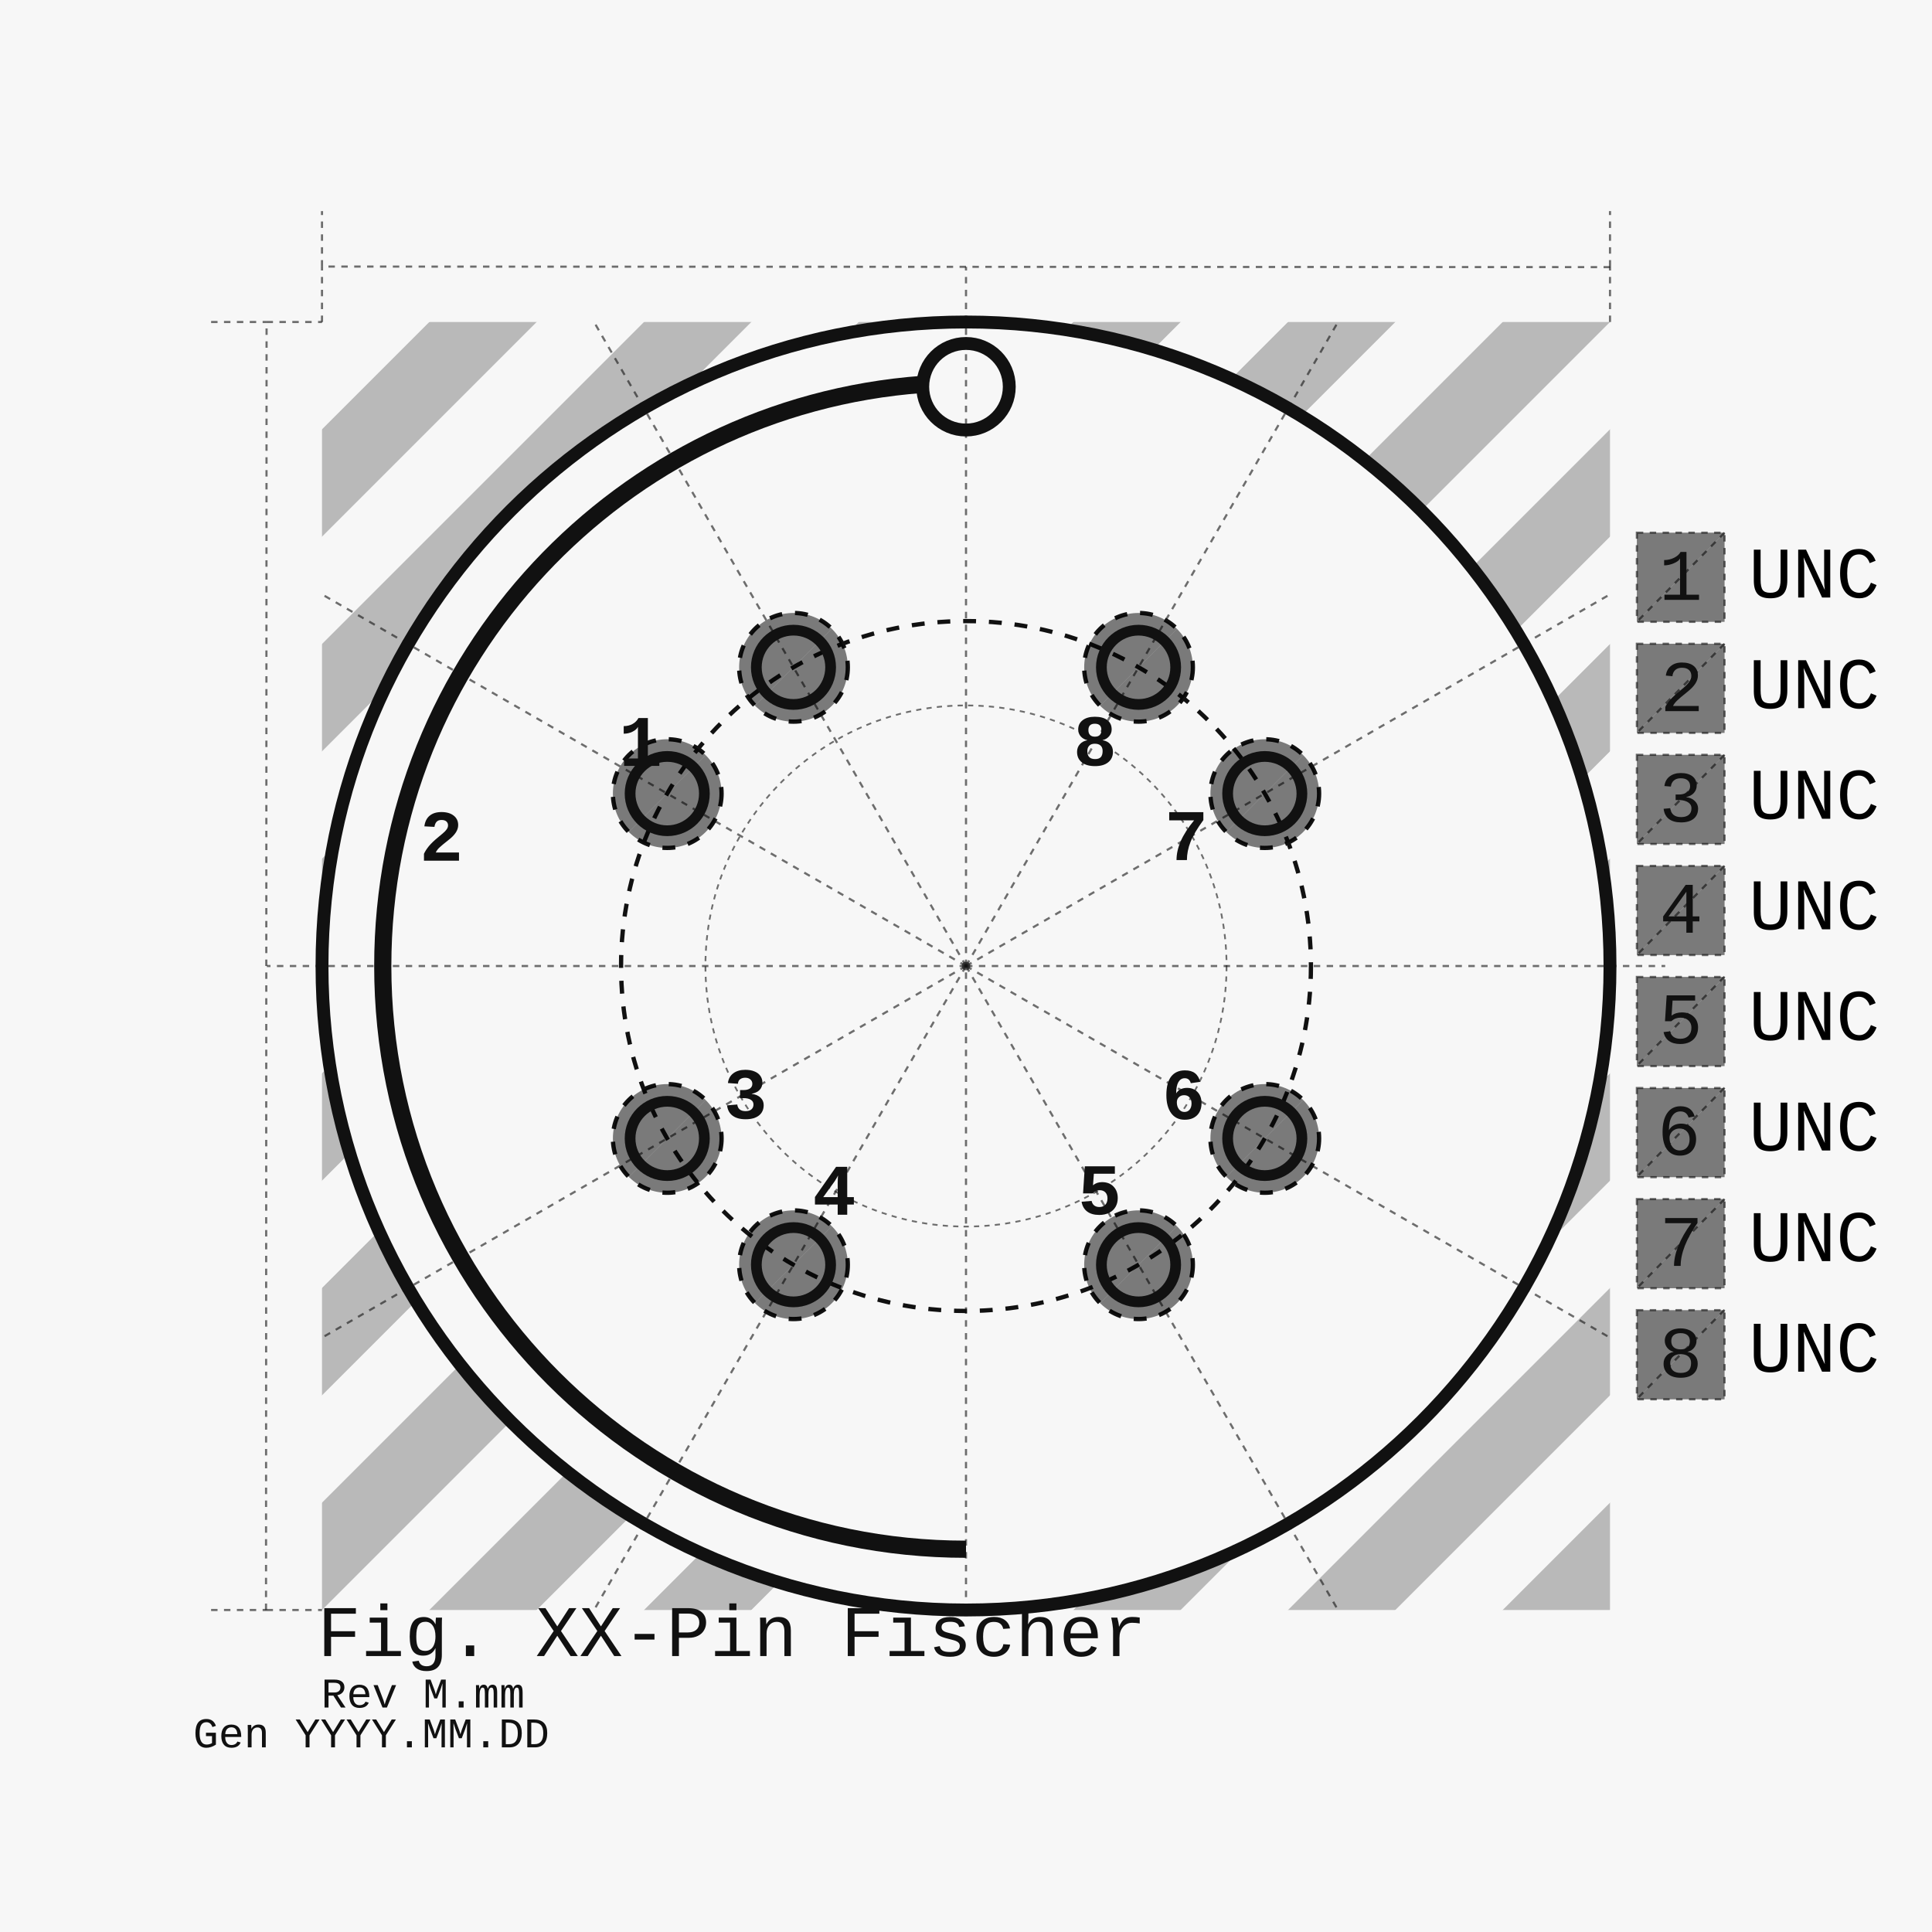
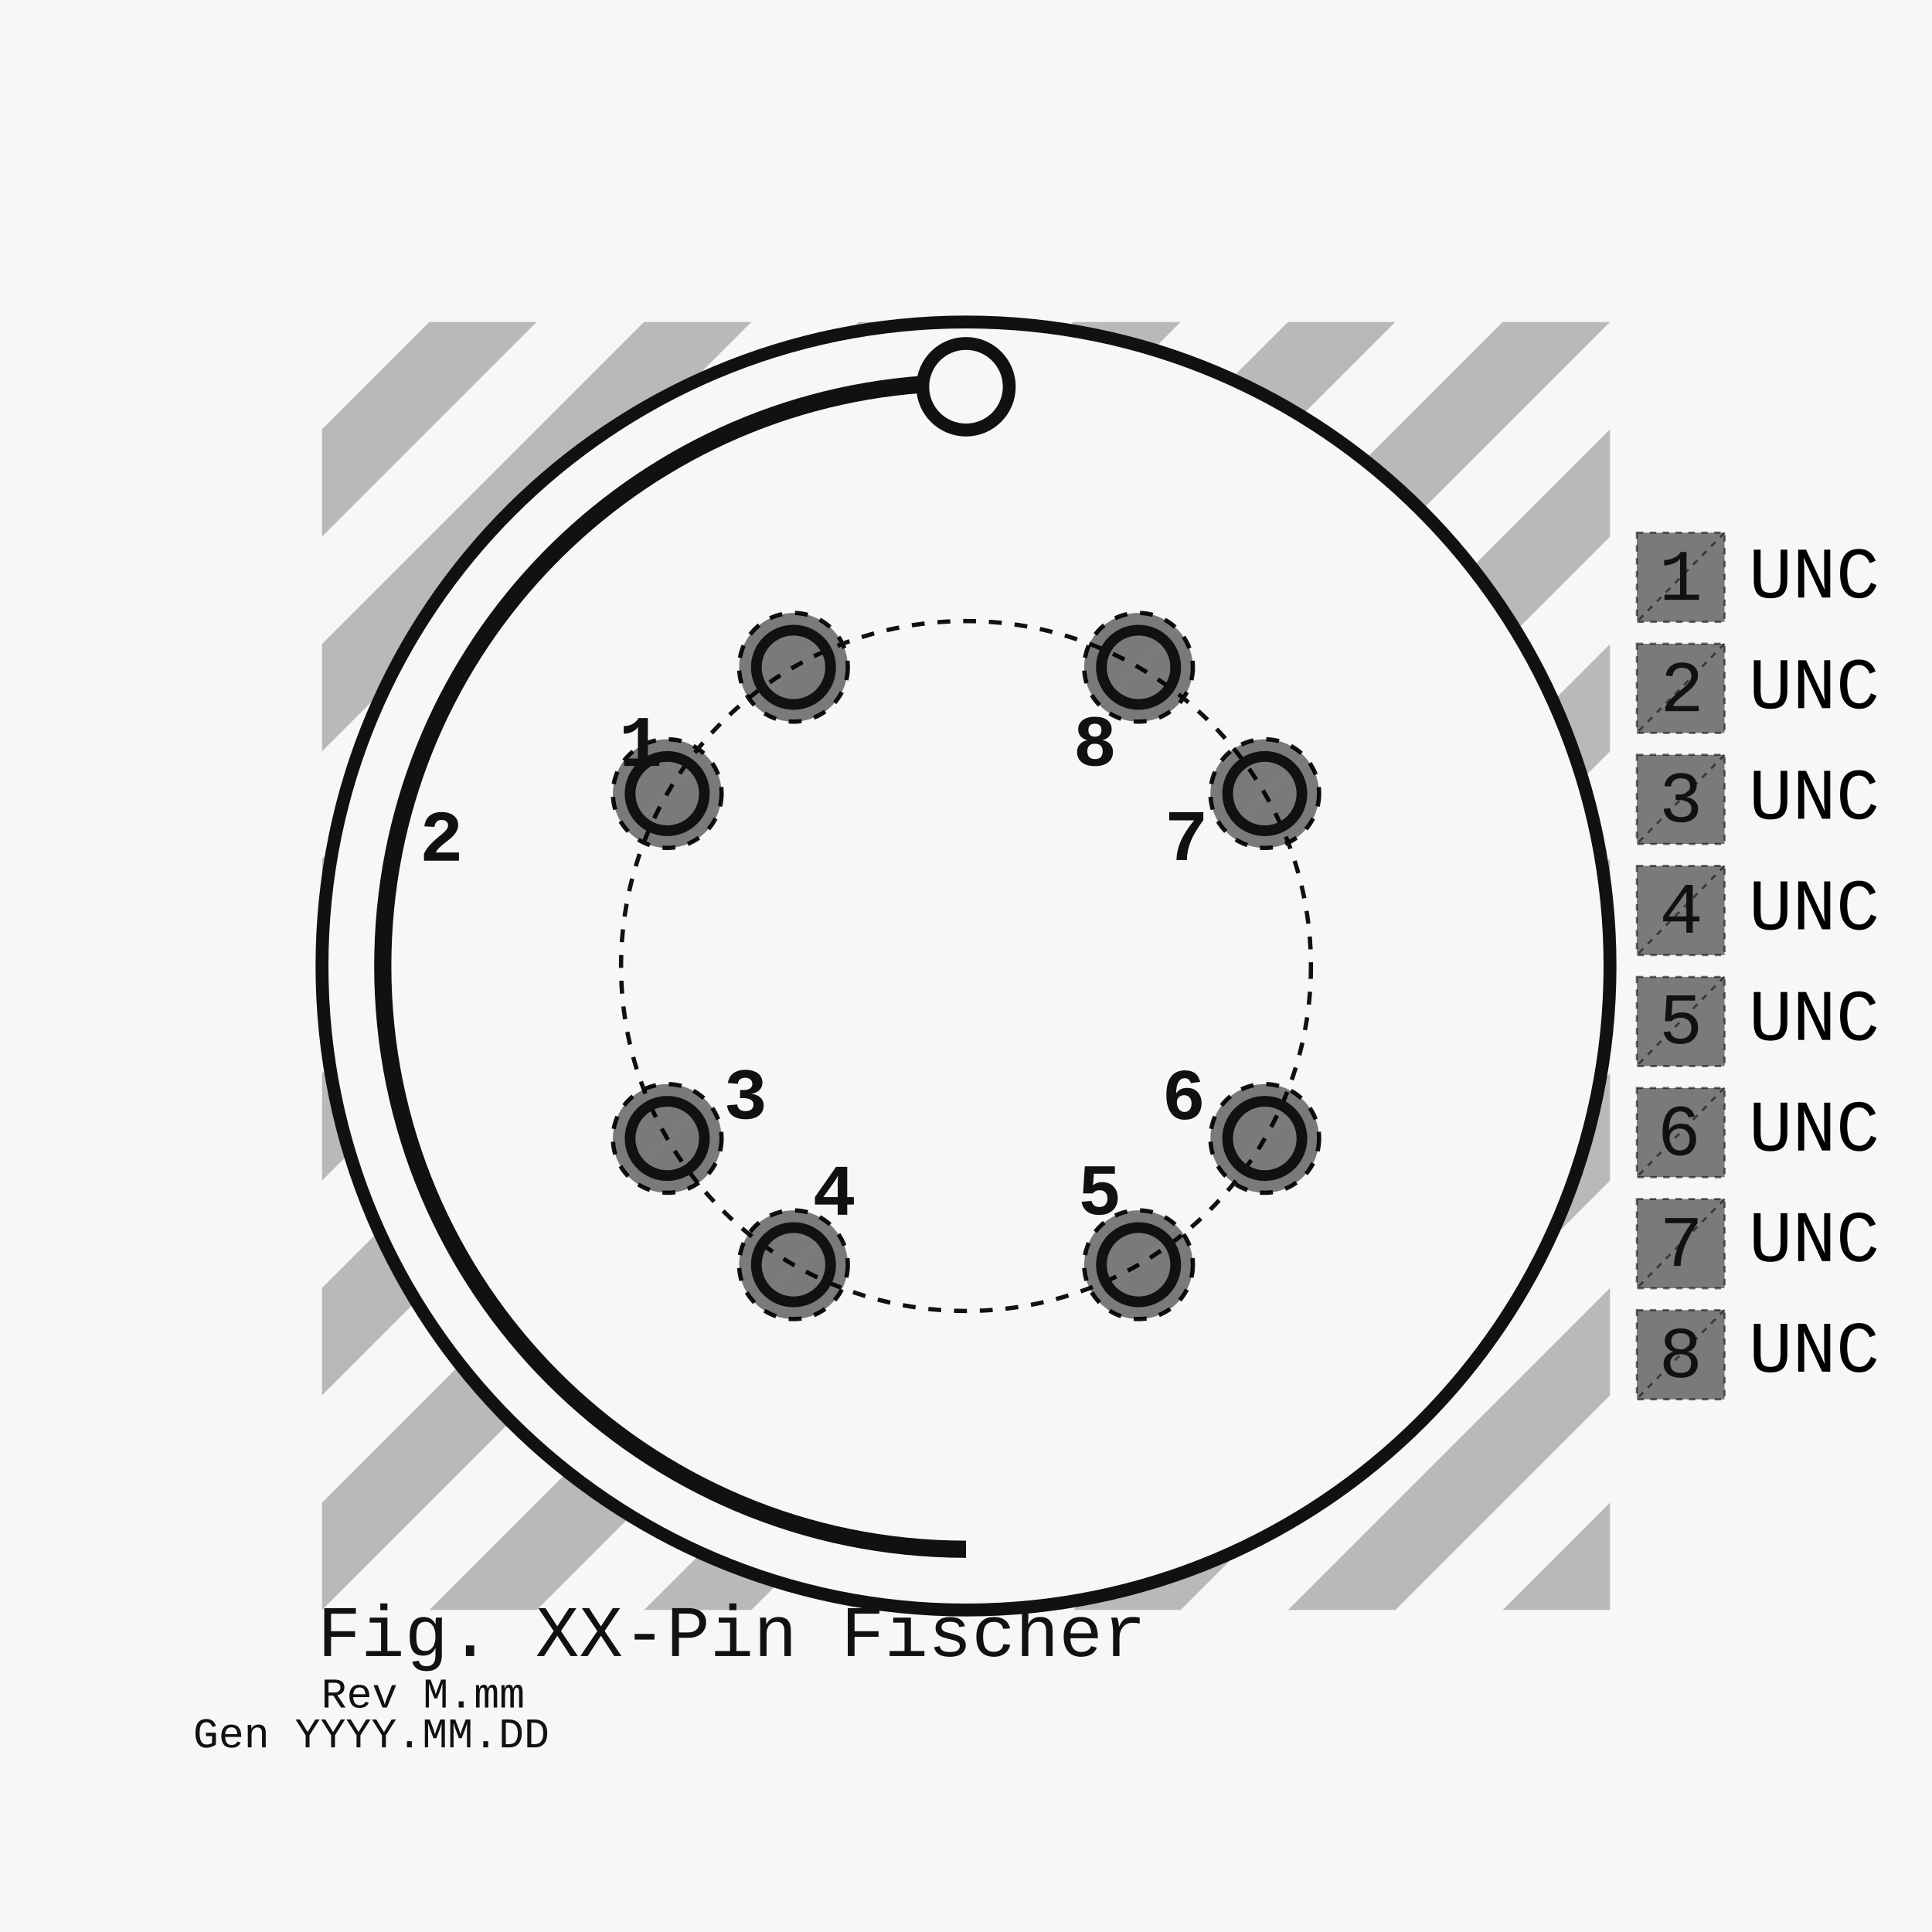
<svg xmlns="http://www.w3.org/2000/svg" xmlns:xlink="http://www.w3.org/1999/xlink" width="450mm" height="450mm" viewBox="0 0 450 450" version="1.1" id="svg5">
  <style id="style16364">
.measure-arrow
{
}
.measure-label
{

}
.measure-line
{
}</style>
  <defs id="defs2">
    <pattern xlink:href="#Strips1_1" id="pattern7657" patternTransform="matrix(17.67767,3.0853353e-7,-3.0853354e-7,17.67767,265.1651,-742.4621)" />
    <pattern patternUnits="userSpaceOnUse" width="2" height="1" patternTransform="translate(0,0) scale(10,10)" id="Strips1_1">
      <rect style="fill:black;stroke:none" x="0" y="-0.5" width="1" height="2" id="rect4273" />
    </pattern>
    <linearGradient id="linearGradient13681">
      <stop style="stop-color:#000000;stop-opacity:1;" offset="0" id="stop13679" />
    </linearGradient>
    <clipPath clipPathUnits="userSpaceOnUse" id="clipPath7685">
      <rect style="opacity:1;fill:#ffffff;fill-opacity:1;stroke:none;stroke-width:2;stroke-linecap:butt;stroke-dasharray:none;stroke-opacity:1" id="rect7687" width="300" height="300" x="2.5722047e-06" y="450" transform="rotate(-45)" />
    </clipPath>
  </defs>
  <g id="background" transform="translate(75,-375)" style="display:inline">
    <rect style="fill:#f7f7f7;fill-opacity:1;stroke:none;stroke-width:4;stroke-linecap:butt;stroke-dasharray:none" id="base_color" width="450" height="450" x="-75" y="377.91" transform="translate(5.4583333e-6,-2.910401)" />
    <rect style="opacity:0.25;fill:url(#pattern7657);fill-opacity:1;stroke:none;stroke-width:3.536;stroke-linecap:butt;stroke-dasharray:none;stroke-opacity:1" id="rect5359" width="530.33" height="530.33" x="265.165" y="53.033" transform="rotate(45)" clip-path="url(#clipPath7685)" />
  </g>
  <g id="figure_base" style="display:inline" transform="translate(75.00001,-377.9104)">
    <circle style="display:inline;fill:#f7f7f7;fill-opacity:1;stroke:#111111;stroke-width:3;stroke-linecap:round" id="fig_ring" cx="150" cy="602.91" r="150" />
    <circle style="fill:#f7f7f7;fill-opacity:1;stroke:#111111;stroke-width:3;stroke-linecap:round;stroke-dasharray:none;stroke-opacity:1" id="fig_dot" cx="150" cy="467.99" r="10.079" />
    <path id="fig_shield" style="display:inline;fill:none;fill-opacity:1;stroke:#111111;stroke-width:4;stroke-linecap:butt;stroke-dasharray:none;stroke-opacity:1" d="m 139.942,467.435 c -70.329,5.148 -125.789,63.833 -125.789,135.476 1.7e-4,75.026 60.821,135.847 135.848,135.847" />
    <path id="fig_pin_out_ring" style="display:inline;fill:none;stroke:#111111;stroke-width:1;stroke-dasharray:3, 3;stroke-dashoffset:0" d="m 230.345,602.914 a 80.345,80.345 0 0 1 -80.345,80.345 80.345,80.345 0 0 1 -80.345,-80.345 80.345,80.345 0 0 1 80.345,-80.345 80.345,80.345 0 0 1 80.345,80.345 z" />
    <circle style="display:inline;fill:none;fill-opacity:1;stroke:#111111;stroke-width:1;stroke-linecap:butt;stroke-dasharray:3, 3;stroke-dashoffset:0;stroke-opacity:1" id="pin_8_out_c" cx="190.187" cy="533.341" r="12.657" />
    <circle style="display:inline;fill:none;fill-opacity:1;stroke:#111111;stroke-width:1;stroke-linecap:butt;stroke-dasharray:3, 3;stroke-dashoffset:0;stroke-opacity:1" id="pin_7_out_c" cx="219.589" cy="562.755" r="12.657" />
    <circle style="display:inline;fill:none;fill-opacity:1;stroke:#111111;stroke-width:1;stroke-linecap:butt;stroke-dasharray:3, 3;stroke-dashoffset:0;stroke-opacity:1" id="pin_6_out_c" cx="219.589" cy="643.073" r="12.657" />
    <circle style="display:inline;fill:none;fill-opacity:1;stroke:#111111;stroke-width:1;stroke-linecap:butt;stroke-dasharray:3, 3;stroke-dashoffset:0;stroke-opacity:1" id="pin_5_out_c" cx="190.187" cy="672.487" r="12.657" />
    <circle style="display:inline;fill:none;fill-opacity:1;stroke:#111111;stroke-width:1;stroke-linecap:butt;stroke-dasharray:3, 3;stroke-dashoffset:0;stroke-opacity:1" id="pin_4_out_c" cx="109.817" cy="672.488" r="12.657" />
    <circle style="display:inline;fill:none;fill-opacity:1;stroke:#111111;stroke-width:1;stroke-linecap:butt;stroke-dasharray:3, 3;stroke-dashoffset:0;stroke-opacity:1" id="pin_3_out_c" cx="80.413" cy="643.075" r="12.657" />
    <circle style="display:inline;fill:none;fill-opacity:1;stroke:#111111;stroke-width:1;stroke-linecap:butt;stroke-dasharray:3, 3;stroke-dashoffset:0;stroke-opacity:1" id="pin_2_out_c" cx="80.413" cy="562.753" r="12.657" />
    <circle style="display:inline;fill:none;fill-opacity:1;stroke:#111111;stroke-width:1;stroke-linecap:butt;stroke-dasharray:3, 3;stroke-dashoffset:0;stroke-opacity:1" id="pin_1_out_c" cx="109.817" cy="533.34" r="12.657" />
  </g>
-   <g id="draft_lines" style="display:inline">
-     <path style="display:inline;fill:none;stroke:#111111;stroke-width:0.5;stroke-linecap:butt;stroke-linejoin:miter;stroke-dasharray:1.5, 1.5;stroke-dashoffset:0;stroke-opacity:0.6" d="M 225.002,225.004 H 387.854" id="deg_0" />
-     <path style="display:inline;fill:none;stroke:#111111;stroke-width:0.5;stroke-linecap:butt;stroke-linejoin:miter;stroke-dasharray:1.5, 1.5;stroke-dashoffset:0;stroke-opacity:0.6" d="m 225.002,225.004 150,-86.567" id="deg_15" />
-     <path style="display:inline;fill:none;stroke:#111111;stroke-width:0.5;stroke-linecap:butt;stroke-linejoin:miter;stroke-dasharray:1.5, 1.5;stroke-dashoffset:0;stroke-opacity:0.6" d="M 225.002,225.004 311.623,75.035" id="path1067" />
-     <path style="display:inline;fill:none;stroke:#111111;stroke-width:0.5;stroke-linecap:butt;stroke-linejoin:miter;stroke-dasharray:1.5, 1.5;stroke-dashoffset:0;stroke-opacity:0.6" d="M 225.002,225.004 V 62.152" id="deg_90" />
-     <path style="display:inline;fill:none;stroke:#111111;stroke-width:0.5;stroke-linecap:butt;stroke-linejoin:miter;stroke-dasharray:1.5, 1.5;stroke-dashoffset:0;stroke-opacity:0.6" d="M 225,225 138.38,75.031" id="path1065" />
-     <path style="display:inline;fill:none;stroke:#111111;stroke-width:0.5;stroke-linecap:butt;stroke-linejoin:miter;stroke-dasharray:1.5, 1.5;stroke-dashoffset:0;stroke-opacity:0.6" d="M 225.002,225.004 75.002,138.437" id="deg_165" />
-     <path style="display:inline;fill:none;stroke:#111111;stroke-width:0.5;stroke-linecap:butt;stroke-linejoin:miter;stroke-dasharray:1.5, 1.5;stroke-dashoffset:0;stroke-opacity:0.6" d="M 225.002,225.004 H 62.151" id="deg_180" />
-     <path style="display:inline;fill:none;stroke:#111111;stroke-width:0.5;stroke-linecap:butt;stroke-linejoin:miter;stroke-dasharray:1.5, 1.5;stroke-dashoffset:0;stroke-opacity:0.6" d="m 225.002,225.004 -150,86.567" id="deg_195" />
-     <path style="display:inline;fill:none;stroke:#111111;stroke-width:0.5;stroke-linecap:butt;stroke-linejoin:miter;stroke-dasharray:1.5, 1.5;stroke-dashoffset:0;stroke-opacity:0.6" d="M 225.002,225.004 138.382,374.973" id="deg_255" />
-     <path style="display:inline;fill:none;stroke:#111111;stroke-width:0.5;stroke-linecap:butt;stroke-linejoin:miter;stroke-dasharray:1.5, 1.5;stroke-dashoffset:0;stroke-opacity:0.6" d="M 225,375 V 225" id="deg_270" />
-     <path style="display:inline;fill:none;stroke:#111111;stroke-width:0.5;stroke-linecap:butt;stroke-linejoin:miter;stroke-dasharray:1.5, 1.5;stroke-dashoffset:0;stroke-opacity:0.6" d="m 225.002,225.004 86.62,149.969" id="deg_285" />
-     <path style="display:inline;fill:none;stroke:#111111;stroke-width:0.5;stroke-linecap:butt;stroke-linejoin:miter;stroke-dasharray:1.5, 1.5;stroke-dashoffset:0;stroke-opacity:0.6" d="m 225.002,225.004 150,86.567" id="deg_315" />
-     <circle style="display:inline;fill:#111111;fill-opacity:0.6;stroke:none;stroke-width:5;stroke-linecap:butt;stroke-dasharray:none;stroke-opacity:1" id="center_point" cx="225" cy="225" r="1" />
-     <circle style="display:inline;fill:none;fill-opacity:1;stroke:#111111;stroke-width:0.405;stroke-linecap:butt;stroke-dasharray:1.214, 1.214;stroke-dashoffset:0;stroke-opacity:0.6" id="outer_text" cx="225" cy="225" r="60.69" />
-     <g id="horizontal" style="stroke:#111111;stroke-width:0.5;stroke-dasharray:1.5, 1.5;stroke-dashoffset:0;stroke-opacity:0.6" transform="translate(3.6438572e-6,600.0001)">
-       <path style="display:inline;fill:none;stroke:#111111;stroke-width:0.5;stroke-linecap:butt;stroke-linejoin:miter;stroke-dasharray:1.5, 1.5;stroke-dashoffset:0;stroke-opacity:0.6" d="M 375,-537.782 75,-537.915" id="sparh" />
-       <g id="l_upright" style="stroke:#111111;stroke-width:0.5;stroke-dasharray:1.5, 1.5;stroke-dashoffset:0;stroke-opacity:0.6">
-         <path style="fill:none;stroke:#111111;stroke-width:0.5;stroke-linecap:butt;stroke-linejoin:miter;stroke-dasharray:1.5, 1.5;stroke-dashoffset:0;stroke-opacity:0.6" d="m 75,-525 v -12.915" id="lbottom" />
-         <path style="fill:none;stroke:#111111;stroke-width:0.5;stroke-linecap:butt;stroke-linejoin:miter;stroke-dasharray:1.5, 1.5;stroke-dashoffset:0;stroke-opacity:0.6" d="m 75,-537.915 v -12.915" id="ltop" />
-       </g>
-       <g id="r_upright" style="stroke:#111111;stroke-width:0.5;stroke-dasharray:1.5, 1.5;stroke-dashoffset:0;stroke-opacity:0.6" transform="translate(300.0001)">
-         <path style="fill:none;stroke:#111111;stroke-width:0.5;stroke-linecap:butt;stroke-linejoin:miter;stroke-dasharray:1.5, 1.5;stroke-dashoffset:0;stroke-opacity:0.6" d="m 75,-525 v -12.915" id="rbottom" />
-         <path style="fill:none;stroke:#111111;stroke-width:0.5;stroke-linecap:butt;stroke-linejoin:miter;stroke-dasharray:1.5, 1.5;stroke-dashoffset:0;stroke-opacity:0.6" d="m 75,-537.915 v -12.915" id="rtop" />
-       </g>
-     </g>
-     <g id="vertical" style="stroke:#111111;stroke-width:0.5;stroke-dasharray:1.5, 1.5;stroke-dashoffset:0;stroke-opacity:0.6" transform="translate(-325.8292,600.0001)">
-       <path style="display:inline;fill:none;stroke:#111111;stroke-width:0.5;stroke-linecap:butt;stroke-linejoin:miter;stroke-dasharray:1.5, 1.5;stroke-dashoffset:0;stroke-opacity:0.6" d="m 387.788,-225 0.133,-300" id="vspar" />
-       <g id="t_upright" style="stroke:#111111;stroke-width:0.5;stroke-dasharray:1.5, 1.5;stroke-dashoffset:0;stroke-opacity:0.6" transform="rotate(90,225,-375)">
-         <path style="fill:none;stroke:#111111;stroke-width:0.5;stroke-linecap:butt;stroke-linejoin:miter;stroke-dasharray:1.5, 1.5;stroke-dashoffset:0;stroke-opacity:0.6" d="m 75,-525 v -12.915" id="left" />
-         <path style="fill:none;stroke:#111111;stroke-width:0.5;stroke-linecap:butt;stroke-linejoin:miter;stroke-dasharray:1.5, 1.5;stroke-dashoffset:0;stroke-opacity:0.6" d="m 75,-537.915 v -12.915" id="right" />
-       </g>
-       <g id="b_upright" style="stroke:#111111;stroke-width:0.5;stroke-dasharray:1.5, 1.5;stroke-dashoffset:0;stroke-opacity:0.6" transform="rotate(90,75,-225)">
-         <path style="fill:none;stroke:#111111;stroke-width:0.5;stroke-linecap:butt;stroke-linejoin:miter;stroke-dasharray:1.5, 1.5;stroke-dashoffset:0;stroke-opacity:0.6" d="m 75,-525 v -12.915" id="path48" />
-         <path style="fill:none;stroke:#111111;stroke-width:0.5;stroke-linecap:butt;stroke-linejoin:miter;stroke-dasharray:1.5, 1.5;stroke-dashoffset:0;stroke-opacity:0.6" d="m 75,-537.915 v -12.915" id="path50" />
-       </g>
-     </g>
-   </g>
  <g id="pin_color" style="fill:#000000;fill-opacity:0.505" transform="matrix(1.25,0,0,1.25,-295.2223,-102.8796)">
    <g id="pin_1_color" style="display:inline;fill:#000000;fill-opacity:0.505" transform="translate(95.12219,-423.9938)">
      <path id="pin_1_color_top" style="display:inline;fill:#000000;fill-opacity:0.505;stroke:none;stroke-width:1;stroke-linecap:butt;stroke-dasharray:3, 3;stroke-dashoffset:0;stroke-opacity:1" d="m 296.069,623.481 a 10.126,10.126 0 0 0 -14.32,10e-6 10.126,10.126 0 0 0 3.6e-4,14.32 z" />
      <path id="pin_1_color_bot" style="display:inline;fill:#000000;fill-opacity:0.505;stroke:none;stroke-width:1;stroke-linecap:butt;stroke-dasharray:3, 3;stroke-dashoffset:0;stroke-opacity:1" d="m 296.069,623.481 a 10.126,10.126 0 0 1 0,14.32 10.126,10.126 0 0 1 -14.32,-3.6e-4 z" />
    </g>
    <g id="pin_2_color" style="display:inline;fill:#000000;fill-opacity:0.505" transform="translate(72.08183,-400.6101)">
      <path id="pin_2_color_top" style="display:inline;fill:#000000;fill-opacity:0.505;stroke:none;stroke-width:1;stroke-linecap:butt;stroke-dasharray:3, 3;stroke-dashoffset:0;stroke-opacity:1" d="m 295.586,623.628 a 10.126,10.126 0 0 0 -14.32,10e-6 10.126,10.126 0 0 0 3.6e-4,14.32 z" />
      <path id="pin_2_color_bot" style="display:inline;fill:#000000;fill-opacity:0.505;stroke:none;stroke-width:1;stroke-linecap:butt;stroke-dasharray:3, 3;stroke-dashoffset:0;stroke-opacity:1" d="m 295.586,623.628 a 10.126,10.126 0 0 1 0,14.32 10.126,10.126 0 0 1 -14.32,-3.6e-4 z" />
    </g>
    <g id="pin_3_color" style="display:inline;fill:#000000;fill-opacity:0.505" transform="translate(72.08191,-336.3525)">
      <path id="pin_3_color_top" style="display:inline;fill:#000000;fill-opacity:0.505;stroke:none;stroke-width:1;stroke-linecap:butt;stroke-dasharray:3, 3;stroke-dashoffset:0;stroke-opacity:1" d="m 295.586,623.628 a 10.126,10.126 0 0 0 -14.32,10e-6 10.126,10.126 0 0 0 3.6e-4,14.32 z" />
      <path id="pin_3_color_bot" style="display:inline;fill:#000000;fill-opacity:0.505;stroke:none;stroke-width:1;stroke-linecap:butt;stroke-dasharray:3, 3;stroke-dashoffset:0;stroke-opacity:1" d="m 295.586,623.628 a 10.126,10.126 0 0 1 0,14.32 10.126,10.126 0 0 1 -14.32,-3.6e-4 z" />
    </g>
    <g id="pin_4_color" style="display:inline;fill:#000000;fill-opacity:0.505" transform="translate(95.6052,-312.8217)">
      <path id="pin_4_color_top" style="display:inline;fill:#000000;fill-opacity:0.505;stroke:none;stroke-width:1;stroke-linecap:butt;stroke-dasharray:3, 3;stroke-dashoffset:0;stroke-opacity:1" d="m 295.586,623.628 a 10.126,10.126 0 0 0 -14.32,10e-6 10.126,10.126 0 0 0 3.6e-4,14.32 z" />
      <path id="pin_4_color_bot" style="display:inline;fill:#000000;fill-opacity:0.505;stroke:none;stroke-width:1;stroke-linecap:butt;stroke-dasharray:3, 3;stroke-dashoffset:0;stroke-opacity:1" d="m 295.586,623.628 a 10.126,10.126 0 0 1 0,14.32 10.126,10.126 0 0 1 -14.32,-3.6e-4 z" />
    </g>
    <g id="pin_5_color" style="display:inline;fill:#000000;fill-opacity:0.505" transform="translate(159.901,-312.8233)">
      <path id="pin_5_color_top" style="display:inline;fill:#000000;fill-opacity:0.505;stroke:none;stroke-width:1;stroke-linecap:butt;stroke-dasharray:3, 3;stroke-dashoffset:0;stroke-opacity:1" d="m 295.586,623.628 a 10.126,10.126 0 0 0 -14.32,10e-6 10.126,10.126 0 0 0 3.6e-4,14.32 z" />
      <path id="pin_5_color_bot" style="display:inline;fill:#000000;fill-opacity:0.505;stroke:none;stroke-width:1;stroke-linecap:butt;stroke-dasharray:3, 3;stroke-dashoffset:0;stroke-opacity:1" d="m 295.586,623.628 a 10.126,10.126 0 0 1 0,14.32 10.126,10.126 0 0 1 -14.32,-3.6e-4 z" />
    </g>
    <g id="pin_6_color" style="display:inline;fill:#000000;fill-opacity:0.505" transform="translate(183.4225,-336.3541)">
      <path id="pin_6_color_top" style="display:inline;fill:#000000;fill-opacity:0.505;stroke:none;stroke-width:1;stroke-linecap:butt;stroke-dasharray:3, 3;stroke-dashoffset:0;stroke-opacity:1" d="m 295.586,623.628 a 10.126,10.126 0 0 0 -14.32,10e-6 10.126,10.126 0 0 0 3.6e-4,14.32 z" />
      <path id="pin_6_color_bot" style="display:inline;fill:#000000;fill-opacity:0.505;stroke:none;stroke-width:1;stroke-linecap:butt;stroke-dasharray:3, 3;stroke-dashoffset:0;stroke-opacity:1" d="m 295.586,623.628 a 10.126,10.126 0 0 1 0,14.32 10.126,10.126 0 0 1 -14.32,-3.6e-4 z" />
    </g>
    <g id="pin_7_color" style="display:inline;fill:#000000;fill-opacity:0.505" transform="translate(183.4226,-400.6085)">
      <path id="pin_7_color_top" style="display:inline;fill:#000000;fill-opacity:0.505;stroke:none;stroke-width:1;stroke-linecap:butt;stroke-dasharray:3, 3;stroke-dashoffset:0;stroke-opacity:1" d="m 295.586,623.628 a 10.126,10.126 0 0 0 -14.32,10e-6 10.126,10.126 0 0 0 3.6e-4,14.32 z" />
      <path id="pin_7_color_bot" style="display:inline;fill:#000000;fill-opacity:0.505;stroke:none;stroke-width:1;stroke-linecap:butt;stroke-dasharray:3, 3;stroke-dashoffset:0;stroke-opacity:1" d="m 295.586,623.628 a 10.126,10.126 0 0 1 0,14.32 10.126,10.126 0 0 1 -14.32,-3.6e-4 z" />
    </g>
    <g id="pin_8_color" style="display:inline;fill:#000000;fill-opacity:0.505" transform="translate(159.9011,-424.1393)">
      <path id="pin_8_color_top" style="display:inline;fill:#000000;fill-opacity:0.505;stroke:none;stroke-width:1;stroke-linecap:butt;stroke-dasharray:3, 3;stroke-dashoffset:0;stroke-opacity:1" d="m 295.586,623.628 a 10.126,10.126 0 0 0 -14.32,10e-6 10.126,10.126 0 0 0 3.6e-4,14.32 z" />
      <path id="pin_8_color_bot" style="display:inline;fill:#000000;fill-opacity:0.505;stroke:none;stroke-width:1;stroke-linecap:butt;stroke-dasharray:3, 3;stroke-dashoffset:0;stroke-opacity:1" d="m 295.586,623.628 a 10.126,10.126 0 0 1 0,14.32 10.126,10.126 0 0 1 -14.32,-3.6e-4 z" />
    </g>
  </g>
  <g id="pin_symbol" transform="translate(75.00001,-377.9104)" style="display:inline">
    <g id="g12885" transform="translate(-40.18312,-102.5465)">
      <circle style="fill:none;fill-opacity:1;stroke:#111111;stroke-width:2.5;stroke-linecap:butt;stroke-dasharray:none;stroke-dashoffset:0;stroke-opacity:1" id="pin_1_symbol" cx="150" cy="635.886" r="8.653" />
      <text xml:space="preserve" style="font-style:normal;font-variant:normal;font-weight:bold;font-stretch:normal;font-size:16.933px;line-height:1.25;font-family:'Courier New';-inkscape-font-specification:'Courier New Bold';text-align:center;text-anchor:middle;fill:#111111;fill-opacity:1;stroke-width:0.265" x="160.121" y="658.852" id="pin_1_text">
        <tspan id="tspan28165" style="font-style:normal;font-variant:normal;font-weight:bold;font-stretch:normal;font-family:'Courier New';-inkscape-font-specification:'Courier New Bold';text-align:center;text-anchor:middle;fill:#111111;fill-opacity:1;stroke-width:0.265" x="160.121" y="658.852">1</tspan>
        <tspan style="font-style:normal;font-variant:normal;font-weight:bold;font-stretch:normal;font-family:'Courier New';-inkscape-font-specification:'Courier New Bold';text-align:center;text-anchor:middle;fill:#111111;fill-opacity:1;stroke-width:0.265" x="160.121" y="680.018" id="tspan28167" />
      </text>
    </g>
    <g id="g12883" transform="translate(-98.13972,-23.67258)">
      <circle style="display:inline;fill:none;fill-opacity:1;stroke:#111111;stroke-width:2.5;stroke-linecap:butt;stroke-dasharray:none;stroke-dashoffset:0;stroke-opacity:1" id="pin_2_symbol" cx="178.553" cy="586.426" r="8.653" />
      <text xml:space="preserve" style="font-style:normal;font-variant:normal;font-weight:bold;font-stretch:normal;font-size:16.933px;line-height:1.25;font-family:'Courier New';-inkscape-font-specification:'Courier New Bold';text-align:end;text-anchor:end;fill:#111111;fill-opacity:1;stroke-width:0.265" x="202.164" y="602.054" id="pin_2_text">
        <tspan id="tspan28171" style="font-style:normal;font-variant:normal;font-weight:bold;font-stretch:normal;font-family:'Courier New';-inkscape-font-specification:'Courier New Bold';text-align:end;text-anchor:end;fill:#111111;fill-opacity:1;stroke-width:0.265" x="202.164" y="602.054">2</tspan>
      </text>
    </g>
    <g id="g12881" transform="translate(-41.03424,56.64963)">
      <circle style="fill:none;fill-opacity:1;stroke:#111111;stroke-width:2.5;stroke-linecap:butt;stroke-dasharray:none;stroke-dashoffset:0;stroke-opacity:1" id="pin_3_symbol" cx="121.447" cy="586.425" r="8.653" />
      <text xml:space="preserve" style="font-style:normal;font-variant:normal;font-weight:bold;font-stretch:normal;font-size:16.933px;line-height:1.25;font-family:'Courier New';-inkscape-font-specification:'Courier New Bold';fill:#111111;fill-opacity:1;stroke-width:0.265" x="134.612" y="581.769" id="pin_3_text">
        <tspan id="tspan28175" style="font-style:normal;font-variant:normal;font-weight:bold;font-stretch:normal;font-family:'Courier New';-inkscape-font-specification:'Courier New Bold';fill:#111111;fill-opacity:1;stroke-width:0.265" x="134.612" y="581.769">3</tspan>
      </text>
    </g>
    <g id="g12879" transform="translate(43.60806,21.20124)">
      <circle style="display:inline;fill:none;fill-opacity:1;stroke:#111111;stroke-width:2.5;stroke-linecap:butt;stroke-dasharray:none;stroke-dashoffset:0;stroke-opacity:1" id="pin_4_symbol" cx="66.209" cy="651.287" r="8.653" />
      <text xml:space="preserve" style="font-style:normal;font-variant:normal;font-weight:bold;font-stretch:normal;font-size:16.933px;line-height:1.25;font-family:'Courier New';-inkscape-font-specification:'Courier New Bold';fill:#111111;fill-opacity:1;stroke-width:0.265" x="70.619" y="639.642" id="pin_4_text">
        <tspan id="tspan28179" style="font-style:normal;font-variant:normal;font-weight:bold;font-stretch:normal;font-family:'Courier New';-inkscape-font-specification:'Courier New Bold';fill:#111111;fill-opacity:1;stroke-width:0.265" x="70.619" y="639.642">4</tspan>
      </text>
    </g>
    <g id="g12877" transform="translate(88.56421,-14.21603)">
      <circle style="display:inline;fill:none;fill-opacity:1;stroke:#111111;stroke-width:2.5;stroke-linecap:butt;stroke-dasharray:none;stroke-dashoffset:0;stroke-opacity:1" id="pin_5_symbol" cx="101.623" cy="686.703" r="8.653" />
      <text xml:space="preserve" style="font-style:normal;font-variant:normal;font-weight:bold;font-stretch:normal;font-size:16.933px;line-height:1.25;font-family:'Courier New';-inkscape-font-specification:'Courier New Bold';fill:#111111;fill-opacity:1;stroke-width:0.265" x="87.501" y="674.935" id="pin_5_text">
        <tspan id="tspan28183" style="font-style:normal;font-variant:normal;font-weight:bold;font-stretch:normal;font-family:'Courier New';-inkscape-font-specification:'Courier New Bold';fill:#111111;fill-opacity:1;stroke-width:0.265" x="87.501" y="674.935">5</tspan>
      </text>
    </g>
    <g id="g12875" transform="translate(69.58892,-56.59252)">
      <circle style="display:inline;fill:none;fill-opacity:1;stroke:#111111;stroke-width:2.5;stroke-linecap:butt;stroke-dasharray:none;stroke-dashoffset:0;stroke-opacity:1" id="pin_6_symbol" cx="150" cy="699.666" r="8.653" />
      <text xml:space="preserve" style="font-style:normal;font-variant:normal;font-weight:bold;font-stretch:normal;font-size:16.933px;line-height:1.25;font-family:'Courier New';-inkscape-font-specification:'Courier New Bold';fill:#111111;fill-opacity:1;stroke-width:0.265" x="126.052" y="695.139" id="pin_6_text">
        <tspan id="tspan28187" style="font-style:normal;font-variant:normal;font-weight:bold;font-stretch:normal;font-family:'Courier New';-inkscape-font-specification:'Courier New Bold';fill:#111111;fill-opacity:1;stroke-width:0.265" x="126.052" y="695.139">6</tspan>
      </text>
    </g>
    <g id="g12873">
      <circle style="display:inline;fill:none;fill-opacity:1;stroke:#111111;stroke-width:2.5;stroke-linecap:butt;stroke-dasharray:none;stroke-dashoffset:0;stroke-opacity:1" id="pin_7_symbol" cx="219.589" cy="562.755" r="8.653" />
      <text xml:space="preserve" style="font-style:normal;font-variant:normal;font-weight:bold;font-stretch:normal;font-size:16.933px;line-height:1.25;font-family:'Courier New';-inkscape-font-specification:'Courier New Bold';fill:#111111;fill-opacity:1;stroke-width:0.265" x="196.254" y="578.237" id="pin_7_text">
        <tspan id="tspan28191" style="font-style:normal;font-variant:normal;font-weight:bold;font-stretch:normal;font-family:'Courier New';-inkscape-font-specification:'Courier New Bold';fill:#111111;fill-opacity:1;stroke-width:0.265" x="196.254" y="578.237">7</tspan>
      </text>
    </g>
    <g id="g12871" transform="translate(-35.74906,-131.9764)">
      <circle style="display:inline;fill:none;fill-opacity:1;stroke:#111111;stroke-width:2.5;stroke-linecap:butt;stroke-dasharray:none;stroke-dashoffset:0;stroke-opacity:1" id="pin_8_symbol" cx="225.936" cy="665.318" r="8.653" />
      <text xml:space="preserve" style="font-style:normal;font-variant:normal;font-weight:bold;font-stretch:normal;font-size:16.933px;line-height:1.25;font-family:'Courier New';-inkscape-font-specification:'Courier New Bold';fill:#111111;fill-opacity:1;stroke-width:0.265" x="210.711" y="688.158" id="pin_8_text">
        <tspan id="tspan28195" style="font-style:normal;font-variant:normal;font-weight:bold;font-stretch:normal;font-family:'Courier New';-inkscape-font-specification:'Courier New Bold';fill:#111111;fill-opacity:1;stroke-width:0.265" x="210.711" y="688.158">8</tspan>
      </text>
    </g>
  </g>
  <g id="figure_info" style="display:inline">
    <text xml:space="preserve" style="font-style:normal;font-variant:normal;font-weight:normal;font-stretch:normal;font-size:9.878px;line-height:1.25;font-family:'Courier New';-inkscape-font-specification:'Courier New';display:inline;fill:#111111;fill-opacity:1;stroke-width:0.265" x="157.605" y="406.996" id="gen_timestamp">
      <tspan id="gen_timestamp_tspan" style="font-style:normal;font-variant:normal;font-weight:normal;font-stretch:normal;font-size:9.878px;font-family:'Courier New';-inkscape-font-specification:'Courier New';text-align:end;text-anchor:end;fill:#111111;fill-opacity:1;stroke-width:0.265" x="157.605" y="406.996">Gen YYYY.MM.DD</tspan>
    </text>
    <text xml:space="preserve" style="font-style:normal;font-variant:normal;font-weight:normal;font-stretch:normal;font-size:9.878px;line-height:1.25;font-family:'Courier New';-inkscape-font-specification:'Courier New';text-align:start;text-anchor:start;display:inline;fill:#111111;fill-opacity:1;stroke-width:0.265" x="74.811" y="397.715" id="rev_num">
      <tspan id="rev_num_tspan" style="font-style:normal;font-variant:normal;font-weight:normal;font-stretch:normal;font-size:9.878px;font-family:'Courier New';-inkscape-font-specification:'Courier New';text-align:start;text-anchor:start;fill:#111111;fill-opacity:1;stroke-width:0.265" x="74.811" y="397.715">Rev M.mm</tspan>
    </text>
    <text xml:space="preserve" style="font-size:16.933px;line-height:1.25;font-family:Cambria;-inkscape-font-specification:Cambria;text-align:end;text-anchor:end;display:inline;fill:#111111;fill-opacity:1;stroke-width:0.265" x="-116.884" y="385.724" id="fig_name">
      <tspan id="fig_name_tspan" style="font-style:normal;font-variant:normal;font-weight:normal;font-stretch:normal;font-family:'Courier New';-inkscape-font-specification:'Courier New';text-align:start;text-anchor:start;fill:#111111;fill-opacity:1;stroke-width:0.265" x="73.921" y="385.724">Fig. XX-Pin Fischer</tspan>
    </text>
  </g>
  <g id="g5075" transform="translate(-17.03487,38.8047)">
    <g id="g1924" transform="translate(487.7502,-377.9104)">
      <rect style="fill:#98ebff;fill-opacity:0;stroke:#111111;stroke-width:0.5;stroke-dasharray:1.5, 1.5;stroke-dashoffset:0;stroke-opacity:0.6" id="rect18486" width="20.433" height="20.773" x="-89.463" y="463.175" />
      <text xml:space="preserve" style="font-size:16.933px;line-height:1.25;font-family:Cambria;-inkscape-font-specification:Cambria;text-align:start;text-anchor:start;stroke-width:0.265" x="-92.117" y="478.286" id="text18502">
        <tspan id="pin_1_label_text" style="font-style:normal;font-variant:normal;font-weight:normal;font-stretch:normal;font-family:'Courier New';-inkscape-font-specification:'Courier New';text-align:start;text-anchor:start;stroke-width:0.265" x="-63.385" y="478.286">UNC</tspan>
      </text>
      <path style="display:inline;fill:none;stroke:#111111;stroke-width:0.5;stroke-linecap:butt;stroke-linejoin:miter;stroke-dasharray:1.5, 1.5;stroke-dashoffset:0;stroke-opacity:0.6" d="m -69.031,463.175 -20.433,20.773" id="path18604" />
    </g>
    <g id="g1932" transform="translate(487.7502,-377.9104)">
      <rect style="display:inline;fill:#98ebff;fill-opacity:0;stroke:#111111;stroke-width:0.5;stroke-dasharray:1.5, 1.5;stroke-dashoffset:0;stroke-opacity:0.6" id="rect18490" width="20.433" height="20.773" x="-89.463" y="489.045" />
      <text xml:space="preserve" style="font-size:16.933px;line-height:1.25;font-family:Cambria;-inkscape-font-specification:Cambria;text-align:start;text-anchor:start;display:inline;stroke-width:0.265" x="-92.117" y="504.045" id="text18506">
        <tspan id="pin_2_label_text" style="font-style:normal;font-variant:normal;font-weight:normal;font-stretch:normal;font-family:'Courier New';-inkscape-font-specification:'Courier New';text-align:start;text-anchor:start;stroke-width:0.265" x="-63.385" y="504.045">UNC</tspan>
      </text>
      <path style="fill:none;stroke:#111111;stroke-width:0.5;stroke-linecap:butt;stroke-linejoin:miter;stroke-dasharray:1.5, 1.5;stroke-dashoffset:0;stroke-opacity:0.6" d="m -69.031,489.044 -20.433,20.773" id="path18606" />
    </g>
    <g id="g1940" transform="translate(487.7502,-377.9104)">
      <rect style="fill:#98ebff;fill-opacity:0;stroke:#111111;stroke-width:0.5;stroke-dasharray:1.5, 1.5;stroke-dashoffset:0;stroke-opacity:0.6" id="rect18496" width="20.433" height="20.773" x="-89.463" y="514.914" />
      <text xml:space="preserve" style="font-size:16.933px;line-height:1.25;font-family:Cambria;-inkscape-font-specification:Cambria;text-align:start;text-anchor:start;display:inline;stroke-width:0.265" x="-92.117" y="529.804" id="text18510">
        <tspan id="pin_3_label_text" style="font-style:normal;font-variant:normal;font-weight:normal;font-stretch:normal;font-family:'Courier New';-inkscape-font-specification:'Courier New';text-align:start;text-anchor:start;stroke-width:0.265" x="-63.385" y="529.804">UNC</tspan>
      </text>
      <path style="fill:none;stroke:#111111;stroke-width:0.5;stroke-linecap:butt;stroke-linejoin:miter;stroke-dasharray:1.5, 1.5;stroke-dashoffset:0;stroke-opacity:0.6" d="m -69.031,514.914 -20.433,20.773" id="path18608" />
    </g>
    <g id="g1948" transform="translate(487.7502,-377.9104)">
      <rect style="fill:none;fill-opacity:1;stroke:#111111;stroke-width:0.5;stroke-dasharray:1.5, 1.5;stroke-dashoffset:0;stroke-opacity:0.6" id="rect18470" width="20.433" height="20.773" x="-89.463" y="540.784" />
      <text xml:space="preserve" style="font-size:16.933px;line-height:1.25;font-family:Cambria;-inkscape-font-specification:Cambria;text-align:start;text-anchor:start;stroke-width:0.265" x="-92.117" y="555.562" id="text18514">
        <tspan id="pin_4_label_text" style="font-style:normal;font-variant:normal;font-weight:normal;font-stretch:normal;font-family:'Courier New';-inkscape-font-specification:'Courier New';text-align:start;text-anchor:start;stroke-width:0.265" x="-63.385" y="555.562">UNC</tspan>
      </text>
      <path style="fill:none;stroke:#111111;stroke-width:0.5;stroke-linecap:butt;stroke-linejoin:miter;stroke-dasharray:1.5, 1.5;stroke-dashoffset:0;stroke-opacity:0.6" d="m -69.031,540.784 -20.433,20.773" id="path18610" />
    </g>
    <g id="g1956" transform="translate(487.7502,-377.9104)">
      <rect style="fill:none;fill-opacity:1;stroke:#111111;stroke-width:0.5;stroke-dasharray:1.5, 1.5;stroke-dashoffset:0;stroke-opacity:0.6" id="rect18472" width="20.433" height="20.773" x="-89.463" y="566.654" />
      <text xml:space="preserve" style="font-size:16.933px;line-height:1.25;font-family:Cambria;-inkscape-font-specification:Cambria;text-align:start;text-anchor:start;stroke-width:0.265" x="-92.117" y="581.321" id="text18518">
        <tspan id="pin_5_label_text" style="font-style:normal;font-variant:normal;font-weight:normal;font-stretch:normal;font-family:'Courier New';-inkscape-font-specification:'Courier New';text-align:start;text-anchor:start;stroke-width:0.265" x="-63.385" y="581.321">UNC</tspan>
      </text>
      <path style="fill:none;stroke:#111111;stroke-width:0.5;stroke-linecap:butt;stroke-linejoin:miter;stroke-dasharray:1.5, 1.5;stroke-dashoffset:0;stroke-opacity:0.6" d="m -69.031,566.579 -20.433,20.773" id="path18612" />
    </g>
    <g id="g1964" transform="translate(487.7502,-377.9104)">
      <rect style="fill:none;fill-opacity:1;stroke:#111111;stroke-width:0.5;stroke-dasharray:1.5, 1.5;stroke-dashoffset:0;stroke-opacity:0.6" id="rect18474" width="20.433" height="20.773" x="-89.463" y="592.524" />
      <text xml:space="preserve" style="font-size:16.933px;line-height:1.25;font-family:Cambria;-inkscape-font-specification:Cambria;text-align:start;text-anchor:start;stroke-width:0.265" x="-92.117" y="607.08" id="text18522">
        <tspan id="pin_6_label_text" style="font-style:normal;font-variant:normal;font-weight:normal;font-stretch:normal;font-family:'Courier New';-inkscape-font-specification:'Courier New';text-align:start;text-anchor:start;stroke-width:0.265" x="-63.385" y="607.08">UNC</tspan>
      </text>
      <path style="fill:none;stroke:#111111;stroke-width:0.5;stroke-linecap:butt;stroke-linejoin:miter;stroke-dasharray:1.5, 1.5;stroke-dashoffset:0;stroke-opacity:0.6" d="m -69.031,592.449 -20.433,20.773" id="path18614" />
    </g>
    <g id="g2151" transform="translate(487.7502,-377.9104)">
      <rect style="fill:none;fill-opacity:1;stroke:#111111;stroke-width:0.5;stroke-dasharray:1.5, 1.5;stroke-dashoffset:0;stroke-opacity:0.6" id="rect18476" width="20.433" height="20.773" x="-89.463" y="618.393" />
      <text xml:space="preserve" style="font-size:16.933px;line-height:1.25;font-family:Cambria;-inkscape-font-specification:Cambria;text-align:start;text-anchor:start;stroke-width:0.265" x="-92.117" y="632.839" id="text18526">
        <tspan id="pin_7_label_text" style="font-style:normal;font-variant:normal;font-weight:normal;font-stretch:normal;font-family:'Courier New';-inkscape-font-specification:'Courier New';text-align:start;text-anchor:start;stroke-width:0.265" x="-63.385" y="632.839">UNC</tspan>
      </text>
      <path style="fill:none;stroke:#111111;stroke-width:0.5;stroke-linecap:butt;stroke-linejoin:miter;stroke-dasharray:1.5, 1.5;stroke-dashoffset:0;stroke-opacity:0.6" d="m -69.031,618.393 -20.433,20.773" id="path18616" />
    </g>
    <g id="g2339" transform="translate(487.7502,-377.9104)">
      <rect style="fill:none;fill-opacity:1;stroke:#111111;stroke-width:0.5;stroke-dasharray:1.5, 1.5;stroke-dashoffset:0;stroke-opacity:0.6" id="rect18478" width="20.433" height="20.773" x="-89.463" y="644.263" />
      <text xml:space="preserve" style="font-size:16.933px;line-height:1.25;font-family:Cambria;-inkscape-font-specification:Cambria;text-align:start;text-anchor:start;stroke-width:0.265" x="-92.117" y="658.598" id="text18530">
        <tspan id="pin_8_label_text" style="font-style:normal;font-variant:normal;font-weight:normal;font-stretch:normal;font-family:'Courier New';-inkscape-font-specification:'Courier New';text-align:start;text-anchor:start;stroke-width:0.265" x="-63.385" y="658.598">UNC</tspan>
      </text>
      <path style="display:inline;fill:none;stroke:#111111;stroke-width:0.5;stroke-linecap:butt;stroke-linejoin:miter;stroke-dasharray:1.5, 1.5;stroke-dashoffset:0;stroke-opacity:0.6" d="m -69.031,644.188 -20.433,20.773" id="path18618" />
    </g>
  </g>
  <g id="pin_label_color" style="display:inline" transform="translate(0,38.80465)">
    <g id="pin_1_label_color">
      <path style="fill:#000000;fill-opacity:0.505;stroke:none;stroke-width:0.265;stroke-linecap:butt;stroke-linejoin:miter;stroke-dasharray:none;stroke-opacity:1" d="M 381.252,106.038 401.685,85.264 H 381.252 Z" id="pin_1_label_c_top" />
      <path style="fill:#000000;fill-opacity:0.505;stroke:none;stroke-width:0.265px;stroke-linecap:butt;stroke-linejoin:miter;stroke-opacity:1" d="M 381.252,106.038 401.685,85.264 V 106.038 Z" id="pin_1_label_c_bot" />
      <text xml:space="preserve" style="font-size:16.933px;line-height:1.25;font-family:Cambria;-inkscape-font-specification:Cambria;fill:#111111;fill-opacity:1;stroke-width:0.265" x="-84.324" y="478.82" id="text18546" transform="translate(470.7154,-377.9104)">
        <tspan id="tspan18544" style="font-style:normal;font-variant:normal;font-weight:normal;font-stretch:normal;font-family:'Courier New';-inkscape-font-specification:'Courier New';fill:#111111;fill-opacity:1;stroke-width:0.265" x="-84.324" y="478.82">1</tspan>
      </text>
    </g>
    <g id="pin_2_label_color" transform="translate(1.601709e-5,25.86978)">
      <path style="fill:#000000;fill-opacity:0.505;stroke:none;stroke-width:0.265;stroke-linecap:butt;stroke-linejoin:miter;stroke-dasharray:none;stroke-opacity:1" d="M 381.252,106.038 401.685,85.264 H 381.252 Z" id="pin_2_label_c_top" />
      <path style="fill:#000000;fill-opacity:0.505;stroke:none;stroke-width:0.265px;stroke-linecap:butt;stroke-linejoin:miter;stroke-opacity:1" d="M 381.252,106.038 401.685,85.264 V 106.038 Z" id="pin_2_label_c_bot" />
      <text xml:space="preserve" style="font-style:normal;font-variant:normal;font-weight:normal;font-stretch:normal;font-size:16.933px;line-height:1.25;font-family:'Courier New';-inkscape-font-specification:'Courier New';fill:#111111;fill-opacity:1;stroke-width:0.265" x="-84.018" y="504.744" id="text18550" transform="translate(470.7154,-403.7802)">
        <tspan id="tspan18548" style="font-style:normal;font-variant:normal;font-weight:normal;font-stretch:normal;font-family:'Courier New';-inkscape-font-specification:'Courier New';fill:#111111;fill-opacity:1;stroke-width:0.265" x="-84.018" y="504.744">2</tspan>
      </text>
    </g>
    <g id="pin_3_label_color" transform="translate(1.601709e-5,51.73969)">
      <path style="fill:#000000;fill-opacity:0.505;stroke:none;stroke-width:0.265;stroke-linecap:butt;stroke-linejoin:miter;stroke-dasharray:none;stroke-opacity:1" d="M 381.252,106.038 401.685,85.264 H 381.252 Z" id="pin_3_label_c_top" />
      <path style="fill:#000000;fill-opacity:0.505;stroke:none;stroke-width:0.265px;stroke-linecap:butt;stroke-linejoin:miter;stroke-opacity:1" d="M 381.252,106.038 401.685,85.264 V 106.038 Z" id="pin_3_label_c_bot" />
      <text xml:space="preserve" style="font-style:normal;font-variant:normal;font-weight:normal;font-stretch:normal;font-size:16.933px;line-height:1.25;font-family:'Courier New';-inkscape-font-specification:'Courier New';fill:#111111;fill-opacity:1;stroke-width:0.265" x="-84.291" y="530.489" id="text18554" transform="translate(470.7154,-429.6501)">
        <tspan id="tspan18552" style="font-style:normal;font-variant:normal;font-weight:normal;font-stretch:normal;font-family:'Courier New';-inkscape-font-specification:'Courier New';fill:#111111;fill-opacity:1;stroke-width:0.265" x="-84.291" y="530.489">3</tspan>
      </text>
    </g>
    <g id="pin_4_label_color" transform="translate(1.601709e-5,77.60944)">
      <path style="fill:#000000;fill-opacity:0.505;stroke:none;stroke-width:0.265;stroke-linecap:butt;stroke-linejoin:miter;stroke-dasharray:none;stroke-opacity:1" d="M 381.252,106.038 401.685,85.264 H 381.252 Z" id="pin_4_label_c_top" />
      <path style="fill:#000000;fill-opacity:0.505;stroke:none;stroke-width:0.265px;stroke-linecap:butt;stroke-linejoin:miter;stroke-opacity:1" d="M 381.252,106.038 401.685,85.264 V 106.038 Z" id="pin_4_label_c_bot" />
      <text xml:space="preserve" style="font-style:normal;font-variant:normal;font-weight:normal;font-stretch:normal;font-size:16.933px;line-height:1.25;font-family:'Courier New';-inkscape-font-specification:'Courier New';fill:#111111;fill-opacity:1;stroke-width:0.265" x="-84.195" y="556.359" id="text18558" transform="translate(470.7154,-455.5198)">
        <tspan id="tspan18556" style="font-style:normal;font-variant:normal;font-weight:normal;font-stretch:normal;font-family:'Courier New';-inkscape-font-specification:'Courier New';fill:#111111;fill-opacity:1;stroke-width:0.265" x="-84.195" y="556.359">4</tspan>
      </text>
    </g>
    <g id="pin_5_label_color" transform="translate(1.601709e-5,103.4792)">
      <path style="fill:#000000;fill-opacity:0.505;stroke:none;stroke-width:0.265;stroke-linecap:butt;stroke-linejoin:miter;stroke-dasharray:none;stroke-opacity:1" d="M 381.252,106.038 401.685,85.264 H 381.252 Z" id="pin_5_label_c_top" />
      <path style="fill:#000000;fill-opacity:0.505;stroke:none;stroke-width:0.265px;stroke-linecap:butt;stroke-linejoin:miter;stroke-opacity:1" d="M 381.252,106.038 401.685,85.264 V 106.038 Z" id="pin_5_label_c_bot" />
      <text xml:space="preserve" style="font-style:normal;font-variant:normal;font-weight:normal;font-stretch:normal;font-size:16.933px;line-height:1.25;font-family:'Courier New';-inkscape-font-specification:'Courier New';fill:#111111;fill-opacity:1;stroke-width:0.265" x="-84.295" y="582.105" id="text18562" transform="translate(470.7154,-481.3896)">
        <tspan id="tspan18560" style="font-style:normal;font-variant:normal;font-weight:normal;font-stretch:normal;font-family:'Courier New';-inkscape-font-specification:'Courier New';fill:#111111;fill-opacity:1;stroke-width:0.265" x="-84.295" y="582.105">5</tspan>
      </text>
    </g>
    <g id="pin_6_label_color" transform="translate(1.601709e-5,129.3489)">
      <path style="fill:#000000;fill-opacity:0.505;stroke:none;stroke-width:0.265;stroke-linecap:butt;stroke-linejoin:miter;stroke-dasharray:none;stroke-opacity:1" d="M 381.252,106.038 401.685,85.264 H 381.252 Z" id="pin_6_label_c_top" />
      <path style="fill:#000000;fill-opacity:0.505;stroke:none;stroke-width:0.265px;stroke-linecap:butt;stroke-linejoin:miter;stroke-opacity:1" d="M 381.252,106.038 401.685,85.264 V 106.038 Z" id="pin_6_label_c_bot" />
      <text xml:space="preserve" style="font-style:normal;font-variant:normal;font-weight:normal;font-stretch:normal;font-size:16.933px;line-height:1.25;font-family:'Courier New';-inkscape-font-specification:'Courier New';fill:#111111;fill-opacity:1;stroke-width:0.265" x="-84.721" y="608.099" id="text18566" transform="translate(470.7154,-507.2593)">
        <tspan id="tspan18564" style="font-style:normal;font-variant:normal;font-weight:normal;font-stretch:normal;font-family:'Courier New';-inkscape-font-specification:'Courier New';fill:#111111;fill-opacity:1;stroke-width:0.265" x="-84.721" y="608.099">6</tspan>
      </text>
    </g>
    <g id="pin_7_label_color" transform="translate(1.601709e-5,155.2187)">
      <path style="fill:#000000;fill-opacity:0.505;stroke:none;stroke-width:0.265;stroke-linecap:butt;stroke-linejoin:miter;stroke-dasharray:none;stroke-opacity:1" d="M 381.252,106.038 401.685,85.264 H 381.252 Z" id="pin_7_label_c_top" />
      <path style="fill:#000000;fill-opacity:0.505;stroke:none;stroke-width:0.265px;stroke-linecap:butt;stroke-linejoin:miter;stroke-opacity:1" d="M 381.252,106.038 401.685,85.264 V 106.038 Z" id="pin_7_label_c_bot" />
      <text xml:space="preserve" style="font-style:normal;font-variant:normal;font-weight:normal;font-stretch:normal;font-size:16.933px;line-height:1.25;font-family:'Courier New';-inkscape-font-specification:'Courier New';fill:#111111;fill-opacity:1;stroke-width:0.265" x="-84.179" y="633.96" id="text18570" transform="translate(470.7154,-533.1291)">
        <tspan id="tspan18568" style="font-style:normal;font-variant:normal;font-weight:normal;font-stretch:normal;font-family:'Courier New';-inkscape-font-specification:'Courier New';fill:#111111;fill-opacity:1;stroke-width:0.265" x="-84.179" y="633.96">7</tspan>
      </text>
    </g>
    <g id="pin_8_label_color" transform="translate(1.601709e-5,181.0884)">
      <path style="fill:#000000;fill-opacity:0.505;stroke:none;stroke-width:0.265;stroke-linecap:butt;stroke-linejoin:miter;stroke-dasharray:none;stroke-opacity:1" d="M 381.252,106.038 401.685,85.264 H 381.252 Z" id="pin_8_label_c_top" />
      <path style="fill:#000000;fill-opacity:0.505;stroke:none;stroke-width:0.265px;stroke-linecap:butt;stroke-linejoin:miter;stroke-opacity:1" d="M 381.252,106.038 401.685,85.264 V 106.038 Z" id="pin_8_label_c_bot" />
      <text xml:space="preserve" style="font-style:normal;font-variant:normal;font-weight:normal;font-stretch:normal;font-size:16.933px;line-height:1.25;font-family:'Courier New';-inkscape-font-specification:'Courier New';fill:#111111;fill-opacity:1;stroke-width:0.265" x="-84.332" y="659.838" id="text18574" transform="translate(470.7154,-558.9988)">
        <tspan id="tspan18572" style="font-style:normal;font-variant:normal;font-weight:normal;font-stretch:normal;font-family:'Courier New';-inkscape-font-specification:'Courier New';fill:#111111;fill-opacity:1;stroke-width:0.265" x="-84.332" y="659.838">8</tspan>
      </text>
    </g>
  </g>
</svg>
